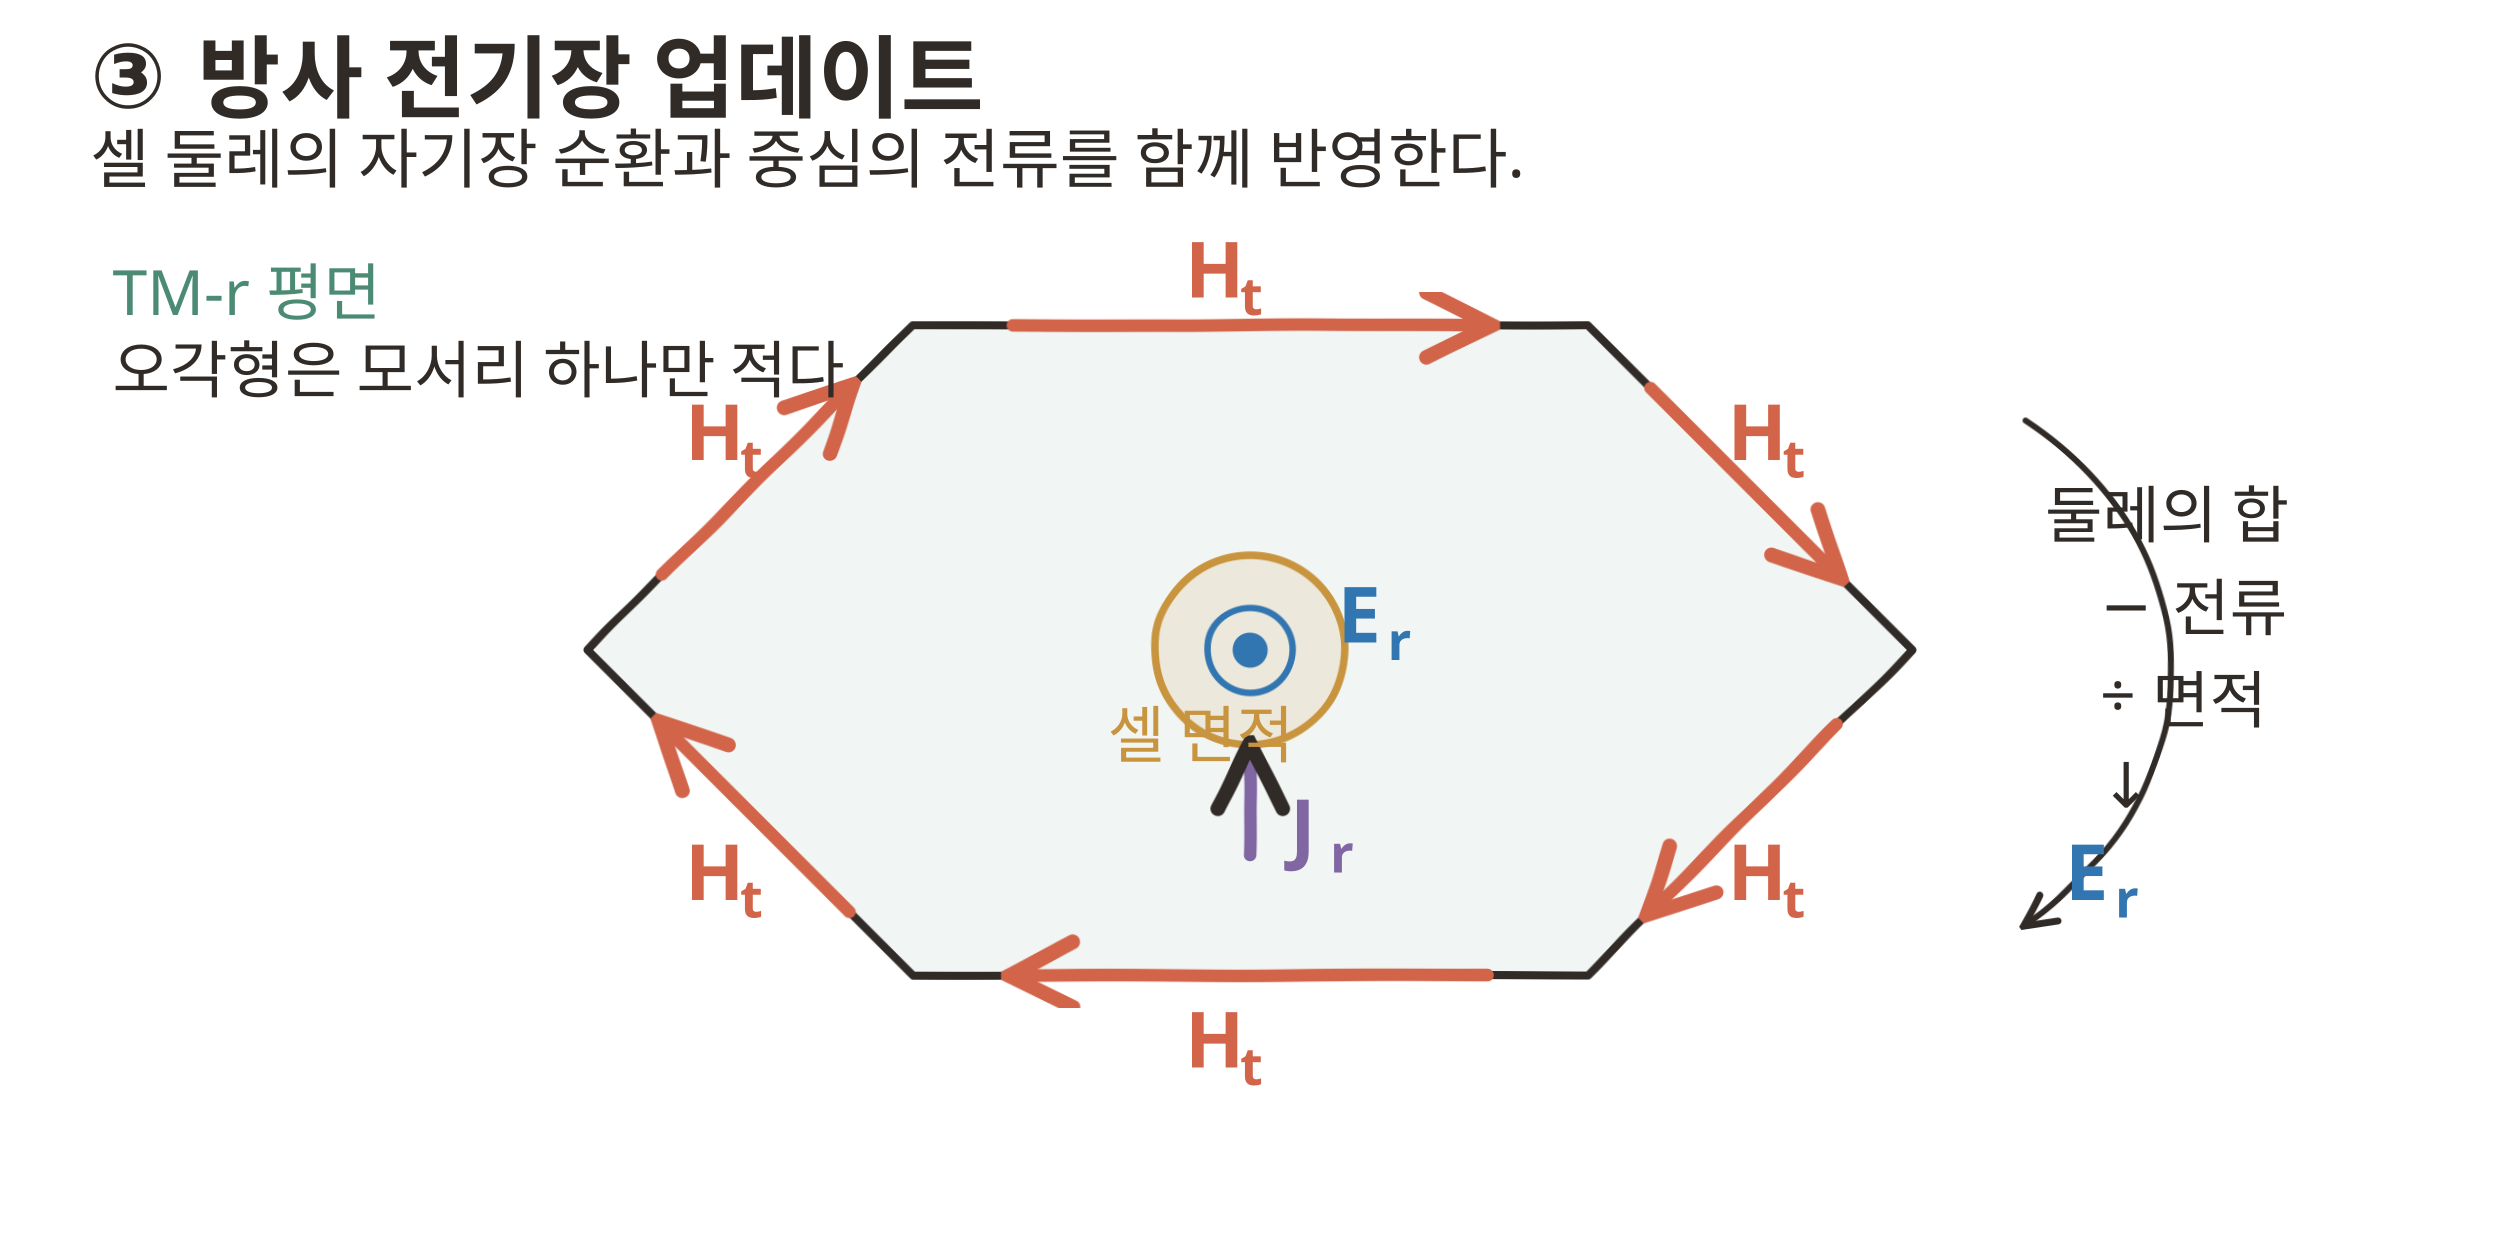
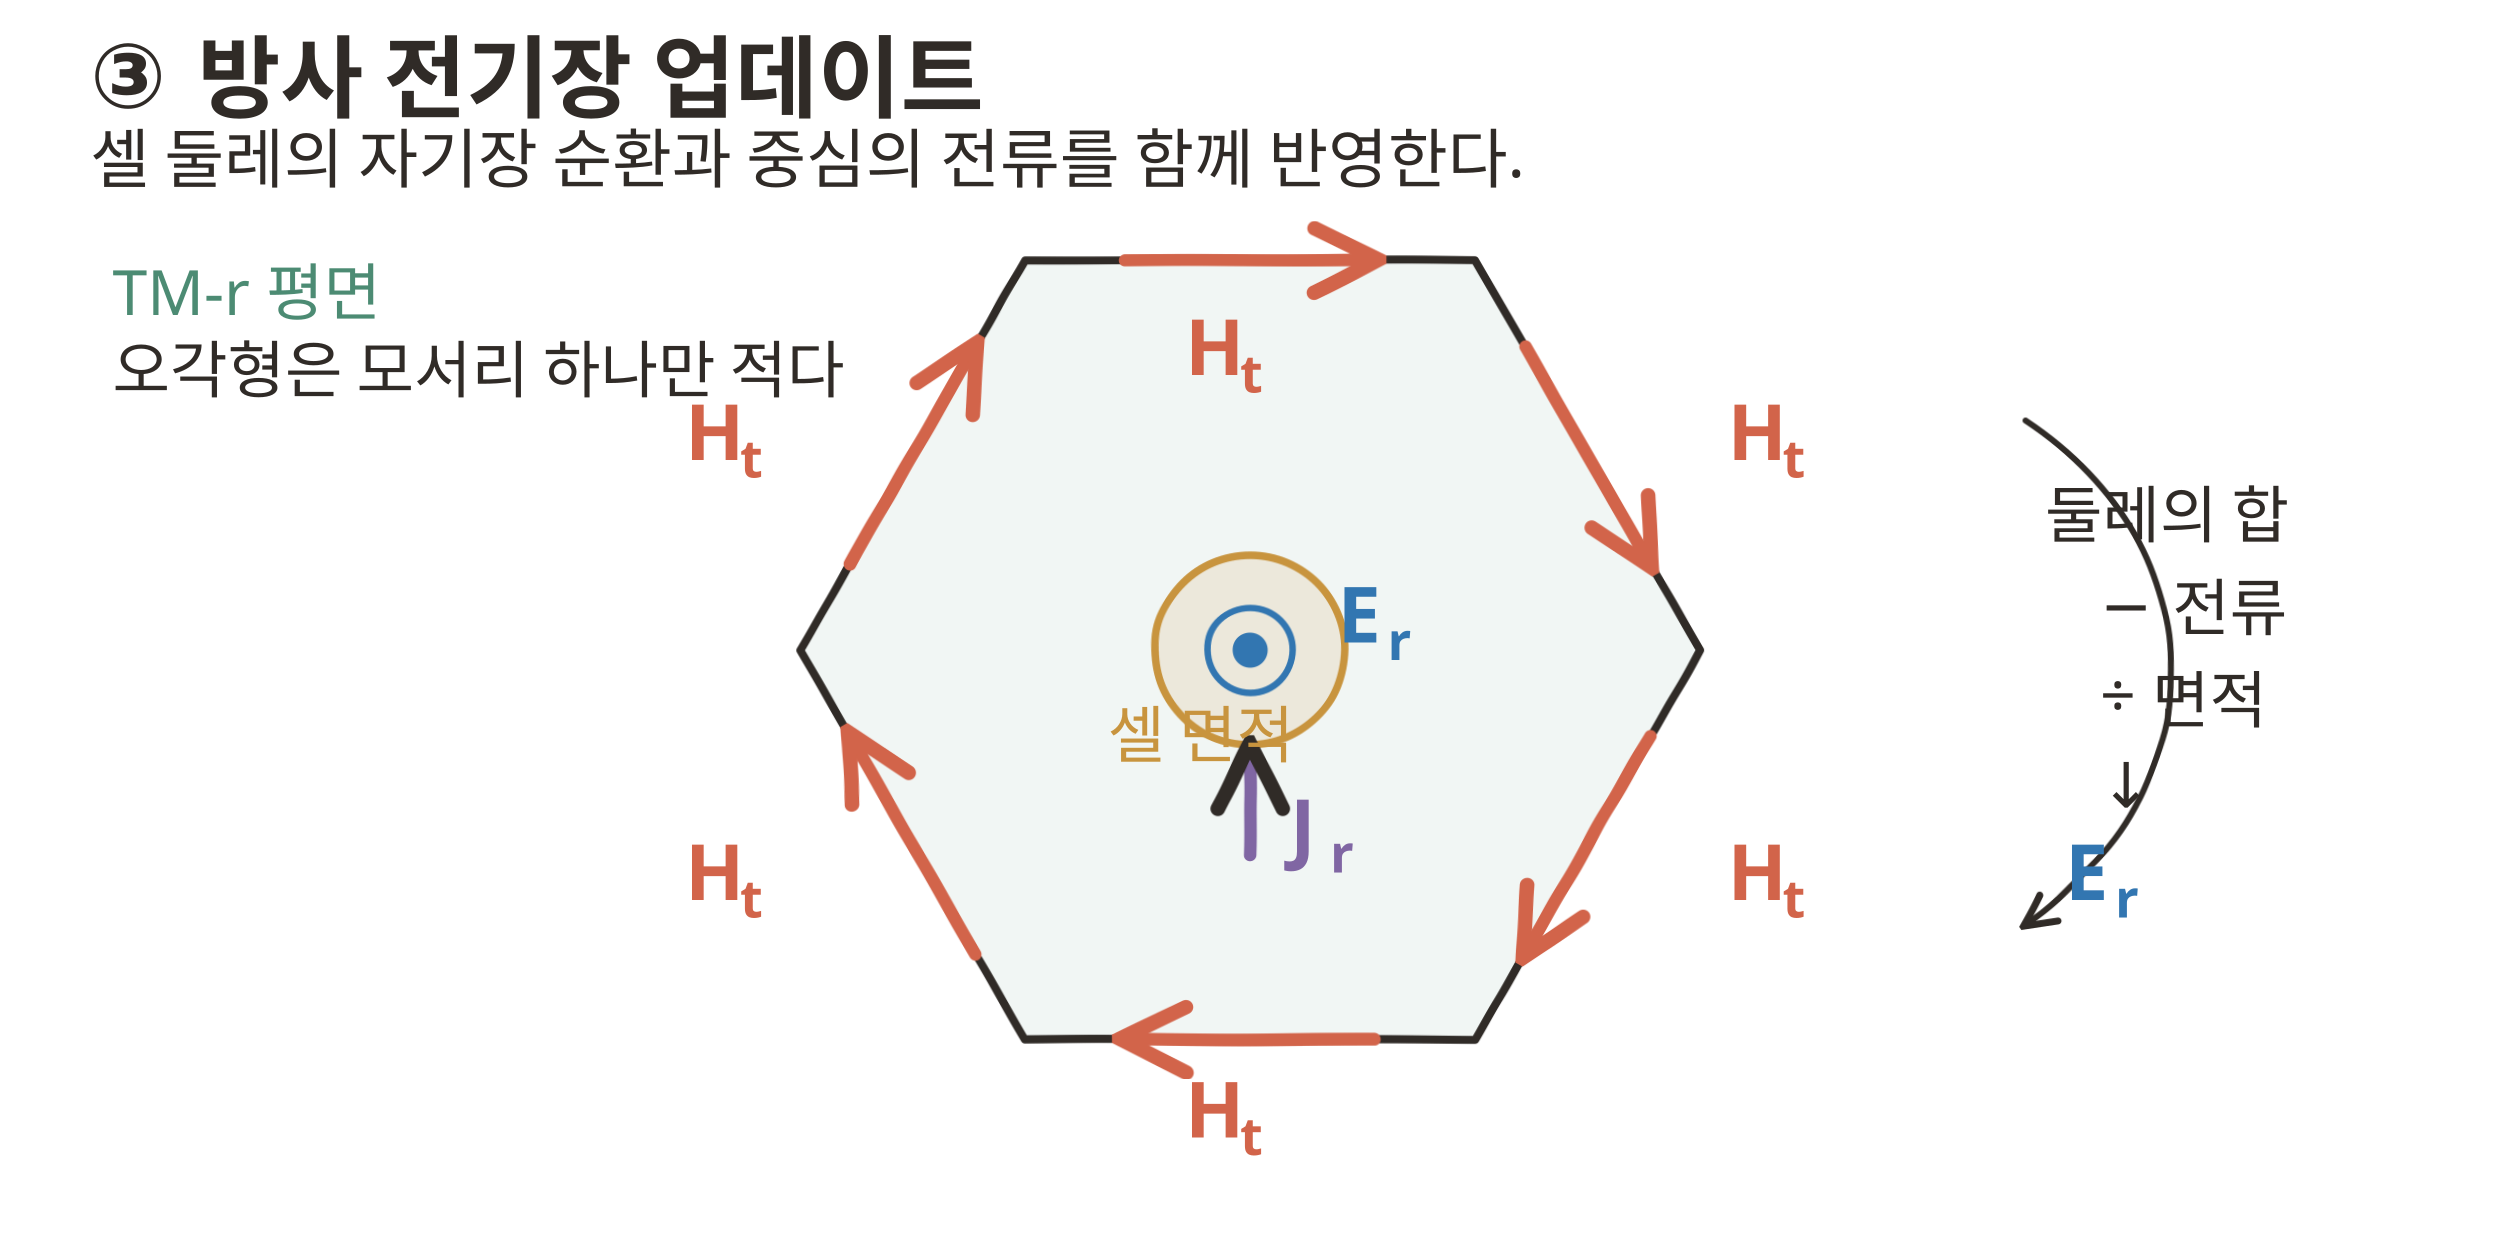
<svg xmlns="http://www.w3.org/2000/svg" width="1000" height="500" viewBox="0 0 1000 500" role="img" aria-labelledby="title desc">
  <defs>
    <filter id="wobble" x="-5%" y="-5%" width="110%" height="110%">
      <feTurbulence type="fractalNoise" baseFrequency=".017 .05" numOctaves="1" seed="23" result="n" />
      <feDisplacementMap in="SourceGraphic" in2="n" scale="1.3" />
    </filter>
    <marker id="coral-arrow" viewBox="0 0 10 10" markerWidth="6.5" markerHeight="6.5" refX="8.5" refY="5" orient="auto">
      <path d="M1 1 L9 5 L1 9" fill="none" stroke="#d2644a" stroke-width="1.8" stroke-linecap="round" />
    </marker>
    <marker id="dark-arrow" viewBox="0 0 10 10" markerWidth="6.5" markerHeight="6.5" refX="8.5" refY="5" orient="auto">
      <path d="M1 1 L9 5 L1 9" fill="none" stroke="#302b27" stroke-width="1.8" stroke-linecap="round" />
    </marker>
    <style>
      text{font-family:"Segoe Print","Bradley Hand","Comic Sans MS","Nanum Pen Script",sans-serif;fill:#302b27}.title{font-size:36px;font-weight:700}.subtitle{font-size:26px}.label{font-size:25px}.field{font-size:31px;font-weight:700}.sub{font-size:21px;font-weight:700}.electric{fill:#3276b1}.magnetic{fill:#d2644a}.source{fill:#8066a3}.tm{fill:#4c8b73}.metric{fill:#c8943e}.sketch{filter:url(#wobble);stroke-linecap:round;stroke-linejoin:round}
    </style>
  </defs>
  <text class="title" x="36" y="43">③ 방사 전기장 업데이트</text>
  <text class="subtitle" x="36" y="73">셀 둘레의 자기장 순환과 중심의 전류를 함께 반영한다.</text>
  <g class="sketch">
-     <path d="M365 130 L635 130 L765 260 L635 390 L365 390 L235 260 Z" fill="#4c8b73" fill-opacity=".08" stroke="#302b27" stroke-width="3.2" />
-     <path d="M405 130 L595 130" fill="none" stroke="#d2644a" stroke-width="5" marker-end="url(#coral-arrow)" />
-     <path d="M660 155 L735 230" fill="none" stroke="#d2644a" stroke-width="5" marker-end="url(#coral-arrow)" />
-     <path d="M735 290 L660 365" fill="none" stroke="#d2644a" stroke-width="5" marker-end="url(#coral-arrow)" />
-     <path d="M595 390 L405 390" fill="none" stroke="#d2644a" stroke-width="5" marker-end="url(#coral-arrow)" />
-     <path d="M340 365 L265 290" fill="none" stroke="#d2644a" stroke-width="5" marker-end="url(#coral-arrow)" />
-     <path d="M265 230 L340 155" fill="none" stroke="#d2644a" stroke-width="5" marker-end="url(#coral-arrow)" />
+     <path d="M410 104.115 L590 104.115 L680 260 L590 415.885 L410 415.885 L320 260 Z" fill="#4c8b73" fill-opacity=".08" stroke="#302b27" stroke-width="3.2" />
+     <path d="M450 104.115 L550 104.115" fill="none" stroke="#d2644a" stroke-width="5" marker-end="url(#coral-arrow)" />
+     <path d="M610 138.4 L660 225.7" fill="none" stroke="#d2644a" stroke-width="5" marker-end="url(#coral-arrow)" />
+     <path d="M660 294.3 L610 381.6" fill="none" stroke="#d2644a" stroke-width="5" marker-end="url(#coral-arrow)" />
+     <path d="M550 415.885 L450 415.885" fill="none" stroke="#d2644a" stroke-width="5" marker-end="url(#coral-arrow)" />
+     <path d="M390 381.6 L340 294.3" fill="none" stroke="#d2644a" stroke-width="5" marker-end="url(#coral-arrow)" />
+     <path d="M340 225.7 L390 138.4" fill="none" stroke="#d2644a" stroke-width="5" marker-end="url(#coral-arrow)" />
    <circle cx="500" cy="260" r="38" fill="#c8943e" fill-opacity=".14" stroke="#c8943e" stroke-width="3" />
    <circle cx="500" cy="260" r="7" fill="#3276b1" />
    <circle cx="500" cy="260" r="17" fill="none" stroke="#3276b1" stroke-width="2.6" />
    <path d="M500 342 L500 299" fill="none" stroke="#8066a3" stroke-width="5" marker-end="url(#dark-arrow)" />
    <path d="M810 168 C888 220 888 315 810 370" fill="none" stroke="#302b27" stroke-width="2.4" marker-end="url(#dark-arrow)" />
  </g>
  <text class="label tm" x="45" y="126">TM-r 평면</text>
  <text class="label" x="45" y="157">오각형은 모서리 하나만 적다</text>
-   <text class="field magnetic" x="474" y="119">H</text>
-   <text class="sub magnetic" x="496" y="126">t</text>
+   <text class="field magnetic" x="474" y="150">H</text>
+   <text class="sub magnetic" x="496" y="157">t</text>
  <text class="field magnetic" x="691" y="184">H</text>
  <text class="sub magnetic" x="713" y="191">t</text>
  <text class="field magnetic" x="691" y="360">H</text>
  <text class="sub magnetic" x="713" y="367">t</text>
-   <text class="field magnetic" x="474" y="427">H</text>
-   <text class="sub magnetic" x="496" y="434">t</text>
+   <text class="field magnetic" x="474" y="455">H</text>
+   <text class="sub magnetic" x="496" y="462">t</text>
  <text class="field magnetic" x="274" y="360">H</text>
  <text class="sub magnetic" x="296" y="367">t</text>
  <text class="field magnetic" x="274" y="184">H</text>
  <text class="sub magnetic" x="296" y="191">t</text>
  <text class="field electric" x="535" y="257">E</text>
  <text class="sub electric" x="555" y="264">r</text>
  <text class="field source" x="516" y="342">J</text>
  <text class="sub source" x="532" y="349">r</text>
  <text class="label metric" x="443" y="303">셀 면적</text>
  <text class="label" x="818" y="215">둘레의 합</text>
  <text class="label" x="840" y="251">− 전류</text>
  <text class="label" x="840" y="287">÷ 면적</text>
  <text class="label" x="840" y="323">↓</text>
  <text class="field electric" x="826" y="360">E</text>
  <text class="sub electric" x="846" y="367">r</text>
</svg>
